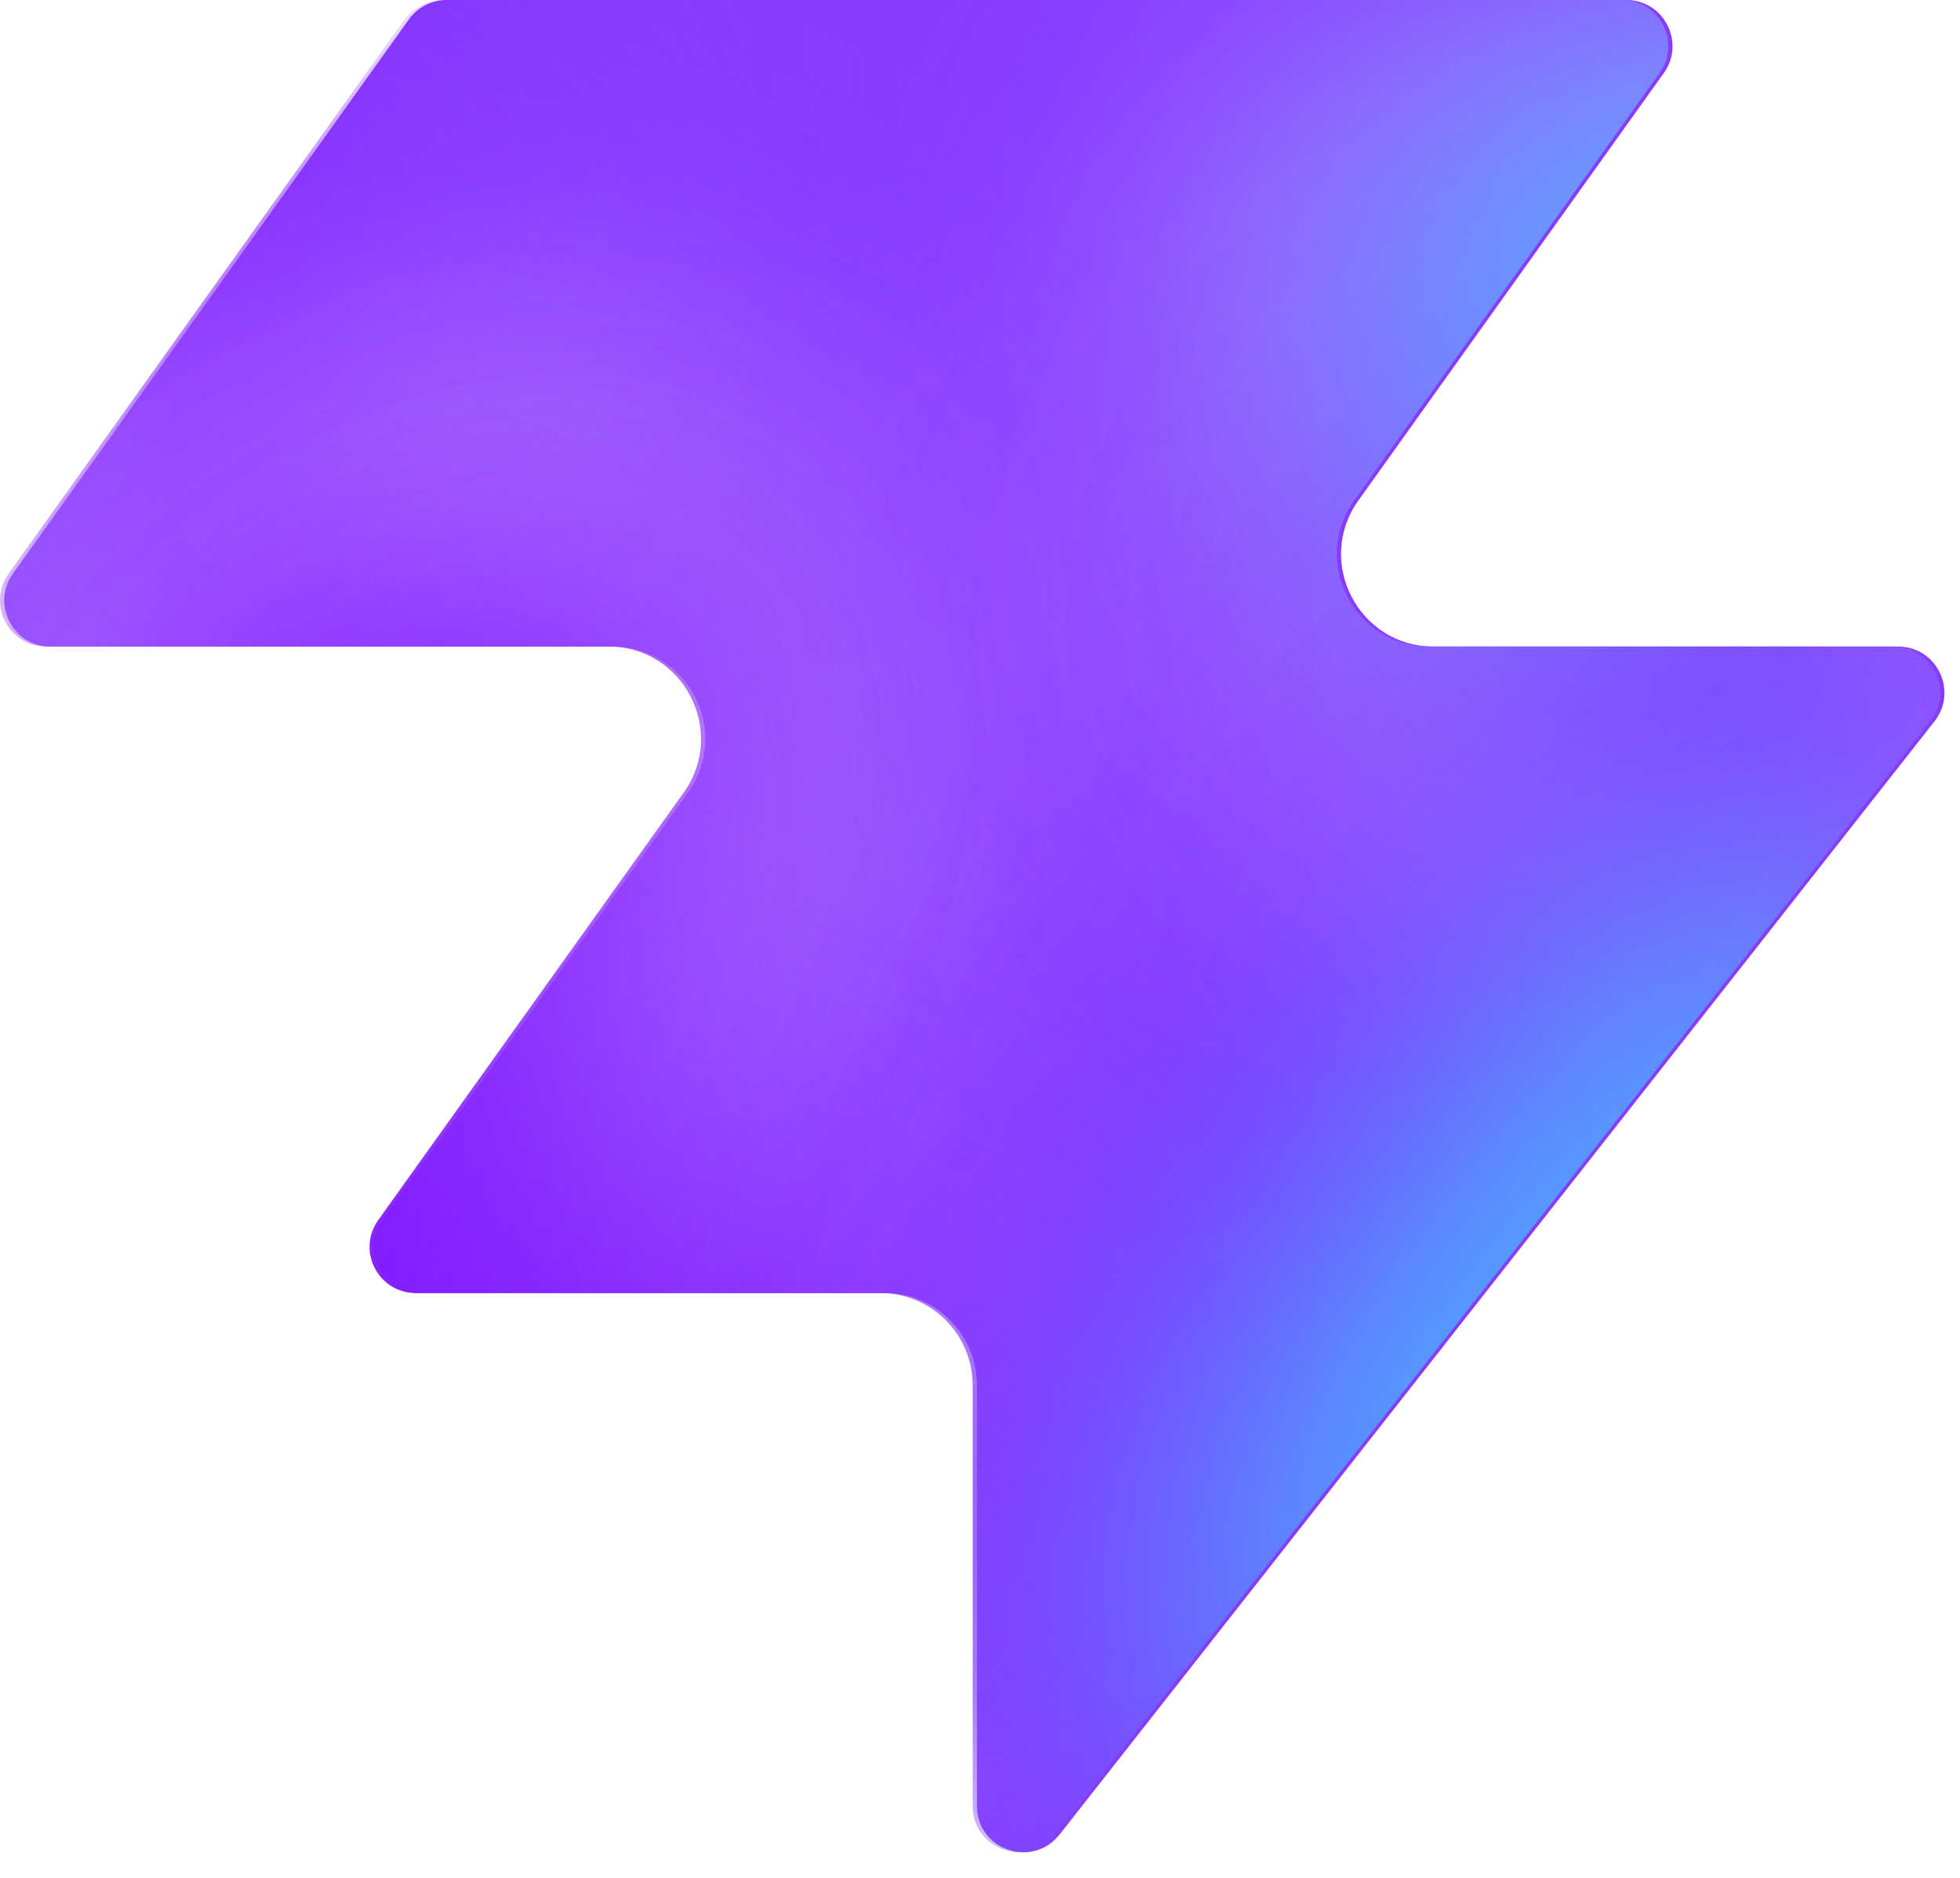
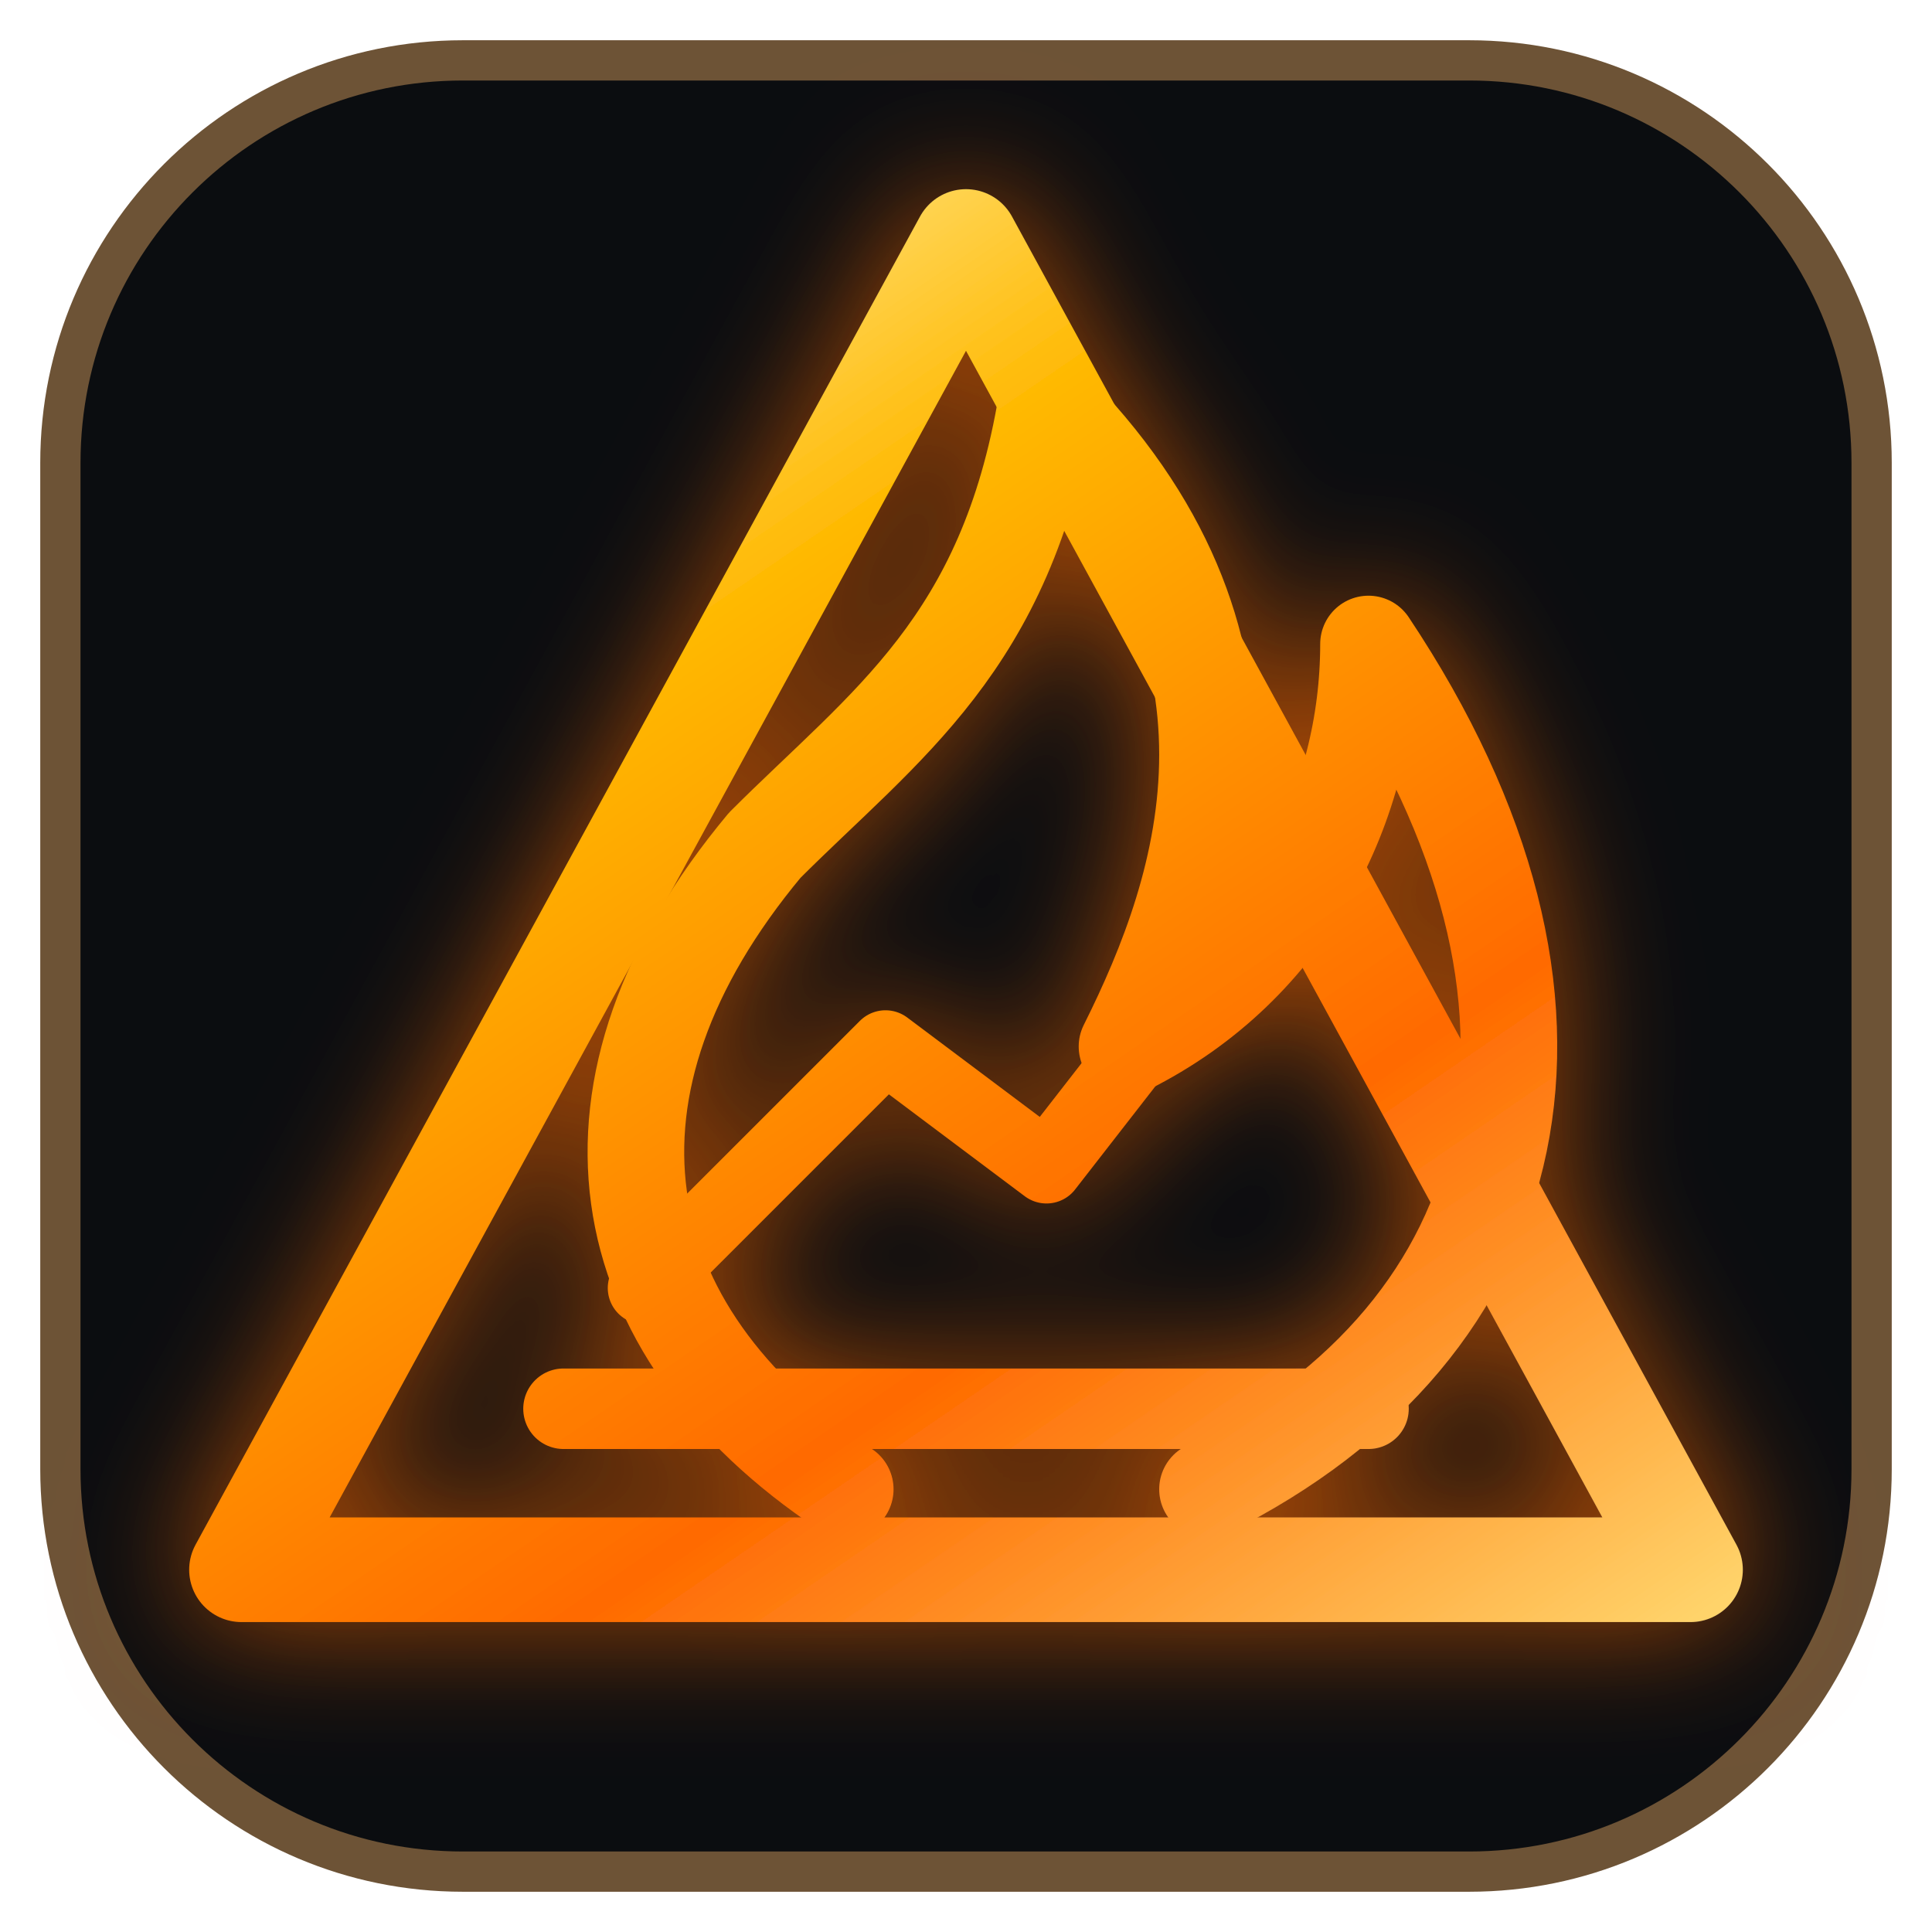
- <svg xmlns="http://www.w3.org/2000/svg" width="48" height="46" fill="none" viewBox="0 0 48 46">
-   <path fill="#863bff" d="M25.946 44.938c-.664.845-2.021.375-2.021-.698V33.937a2.26 2.26 0 0 0-2.262-2.262H10.287c-.92 0-1.456-1.04-.92-1.788l7.48-10.471c1.07-1.497 0-3.578-1.842-3.578H1.237c-.92 0-1.456-1.04-.92-1.788L10.013.474c.214-.297.556-.474.92-.474h28.894c.92 0 1.456 1.04.92 1.788l-7.48 10.471c-1.07 1.498 0 3.579 1.842 3.579h11.377c.943 0 1.473 1.088.89 1.83L25.947 44.94z" style="fill:#863bff;fill:color(display-p3 .525 .23 1);fill-opacity:1" />
-   <mask id="a" width="48" height="46" x="0" y="0" maskUnits="userSpaceOnUse" style="mask-type:alpha">
-     <path fill="#000" d="M25.842 44.938c-.664.844-2.021.375-2.021-.698V33.937a2.26 2.26 0 0 0-2.262-2.262H10.183c-.92 0-1.456-1.04-.92-1.788l7.48-10.471c1.07-1.498 0-3.579-1.842-3.579H1.133c-.92 0-1.456-1.04-.92-1.787L9.91.473c.214-.297.556-.474.92-.474h28.894c.92 0 1.456 1.04.92 1.788l-7.48 10.471c-1.07 1.498 0 3.578 1.842 3.578h11.377c.943 0 1.473 1.088.89 1.832L25.843 44.94z" style="fill:#000;fill-opacity:1" />
-   </mask>
-   <g mask="url(#a)">
-     <g filter="url(#b)">
-       <ellipse cx="5.508" cy="14.704" fill="#ede6ff" rx="5.508" ry="14.704" style="fill:#ede6ff;fill:color(display-p3 .927 .903 1);fill-opacity:1" transform="matrix(.00324 1 1 -.00324 -4.47 31.516)" />
-     </g>
-     <g filter="url(#c)">
-       <ellipse cx="10.399" cy="29.851" fill="#ede6ff" rx="10.399" ry="29.851" style="fill:#ede6ff;fill:color(display-p3 .927 .903 1);fill-opacity:1" transform="matrix(.00324 1 1 -.00324 -39.328 7.883)" />
-     </g>
-     <g filter="url(#d)">
-       <ellipse cx="5.508" cy="30.487" fill="#7e14ff" rx="5.508" ry="30.487" style="fill:#7e14ff;fill:color(display-p3 .492 .077 1);fill-opacity:1" transform="rotate(89.814 -25.913 -14.639)scale(1 -1)" />
-     </g>
-     <g filter="url(#e)">
-       <ellipse cx="5.508" cy="30.599" fill="#7e14ff" rx="5.508" ry="30.599" style="fill:#7e14ff;fill:color(display-p3 .492 .077 1);fill-opacity:1" transform="rotate(89.814 -32.644 -3.334)scale(1 -1)" />
-     </g>
-     <g filter="url(#f)">
-       <ellipse cx="5.508" cy="30.599" fill="#7e14ff" rx="5.508" ry="30.599" style="fill:#7e14ff;fill:color(display-p3 .492 .077 1);fill-opacity:1" transform="matrix(.00324 1 1 -.00324 -34.34 30.47)" />
-     </g>
-     <g filter="url(#g)">
-       <ellipse cx="14.072" cy="22.078" fill="#ede6ff" rx="14.072" ry="22.078" style="fill:#ede6ff;fill:color(display-p3 .927 .903 1);fill-opacity:1" transform="rotate(93.35 24.506 48.493)scale(-1 1)" />
-     </g>
-     <g filter="url(#h)">
-       <ellipse cx="3.47" cy="21.501" fill="#7e14ff" rx="3.47" ry="21.501" style="fill:#7e14ff;fill:color(display-p3 .492 .077 1);fill-opacity:1" transform="rotate(89.009 28.708 47.59)scale(-1 1)" />
-     </g>
-     <g filter="url(#i)">
-       <ellipse cx="3.47" cy="21.501" fill="#7e14ff" rx="3.47" ry="21.501" style="fill:#7e14ff;fill:color(display-p3 .492 .077 1);fill-opacity:1" transform="rotate(89.009 28.708 47.59)scale(-1 1)" />
-     </g>
-     <g filter="url(#j)">
-       <ellipse cx=".387" cy="8.972" fill="#7e14ff" rx="4.407" ry="29.108" style="fill:#7e14ff;fill:color(display-p3 .492 .077 1);fill-opacity:1" transform="rotate(39.51 .387 8.972)" />
-     </g>
-     <g filter="url(#k)">
-       <ellipse cx="47.523" cy="-6.092" fill="#7e14ff" rx="4.407" ry="29.108" style="fill:#7e14ff;fill:color(display-p3 .492 .077 1);fill-opacity:1" transform="rotate(37.892 47.523 -6.092)" />
-     </g>
-     <g filter="url(#l)">
-       <ellipse cx="41.412" cy="6.333" fill="#47bfff" rx="5.971" ry="9.665" style="fill:#47bfff;fill:color(display-p3 .28 .748 1);fill-opacity:1" transform="rotate(37.892 41.412 6.333)" />
-     </g>
-     <g filter="url(#m)">
-       <ellipse cx="-1.879" cy="38.332" fill="#7e14ff" rx="4.407" ry="29.108" style="fill:#7e14ff;fill:color(display-p3 .492 .077 1);fill-opacity:1" transform="rotate(37.892 -1.88 38.332)" />
-     </g>
-     <g filter="url(#n)">
-       <ellipse cx="-1.879" cy="38.332" fill="#7e14ff" rx="4.407" ry="29.108" style="fill:#7e14ff;fill:color(display-p3 .492 .077 1);fill-opacity:1" transform="rotate(37.892 -1.88 38.332)" />
-     </g>
-     <g filter="url(#o)">
-       <ellipse cx="35.651" cy="29.907" fill="#7e14ff" rx="4.407" ry="29.108" style="fill:#7e14ff;fill:color(display-p3 .492 .077 1);fill-opacity:1" transform="rotate(37.892 35.651 29.907)" />
-     </g>
-     <g filter="url(#p)">
-       <ellipse cx="38.418" cy="32.4" fill="#47bfff" rx="5.971" ry="15.297" style="fill:#47bfff;fill:color(display-p3 .28 .748 1);fill-opacity:1" transform="rotate(37.892 38.418 32.4)" />
-     </g>
-   </g>
+ <svg xmlns="http://www.w3.org/2000/svg" width="48" height="48" fill="none" viewBox="0 0 48 48">
  <defs>
-     <filter id="b" width="60.045" height="41.654" x="-19.77" y="16.149" color-interpolation-filters="sRGB" filterUnits="userSpaceOnUse">
-       <feFlood flood-opacity="0" result="BackgroundImageFix" />
-       <feBlend in="SourceGraphic" in2="BackgroundImageFix" result="shape" />
-       <feGaussianBlur result="effect1_foregroundBlur_2002_17158" stdDeviation="7.659" />
-     </filter>
-     <filter id="c" width="90.34" height="51.437" x="-54.613" y="-7.533" color-interpolation-filters="sRGB" filterUnits="userSpaceOnUse">
-       <feFlood flood-opacity="0" result="BackgroundImageFix" />
-       <feBlend in="SourceGraphic" in2="BackgroundImageFix" result="shape" />
-       <feGaussianBlur result="effect1_foregroundBlur_2002_17158" stdDeviation="7.659" />
-     </filter>
-     <filter id="d" width="79.355" height="29.4" x="-49.64" y="2.03" color-interpolation-filters="sRGB" filterUnits="userSpaceOnUse">
-       <feFlood flood-opacity="0" result="BackgroundImageFix" />
-       <feBlend in="SourceGraphic" in2="BackgroundImageFix" result="shape" />
-       <feGaussianBlur result="effect1_foregroundBlur_2002_17158" stdDeviation="4.596" />
-     </filter>
-     <filter id="e" width="79.579" height="29.4" x="-45.045" y="20.029" color-interpolation-filters="sRGB" filterUnits="userSpaceOnUse">
-       <feFlood flood-opacity="0" result="BackgroundImageFix" />
-       <feBlend in="SourceGraphic" in2="BackgroundImageFix" result="shape" />
-       <feGaussianBlur result="effect1_foregroundBlur_2002_17158" stdDeviation="4.596" />
-     </filter>
-     <filter id="f" width="79.579" height="29.4" x="-43.513" y="21.178" color-interpolation-filters="sRGB" filterUnits="userSpaceOnUse">
-       <feFlood flood-opacity="0" result="BackgroundImageFix" />
-       <feBlend in="SourceGraphic" in2="BackgroundImageFix" result="shape" />
-       <feGaussianBlur result="effect1_foregroundBlur_2002_17158" stdDeviation="4.596" />
-     </filter>
-     <filter id="g" width="74.749" height="58.852" x="15.756" y="-17.901" color-interpolation-filters="sRGB" filterUnits="userSpaceOnUse">
-       <feFlood flood-opacity="0" result="BackgroundImageFix" />
-       <feBlend in="SourceGraphic" in2="BackgroundImageFix" result="shape" />
-       <feGaussianBlur result="effect1_foregroundBlur_2002_17158" stdDeviation="7.659" />
-     </filter>
-     <filter id="h" width="61.377" height="25.362" x="23.548" y="2.284" color-interpolation-filters="sRGB" filterUnits="userSpaceOnUse">
-       <feFlood flood-opacity="0" result="BackgroundImageFix" />
-       <feBlend in="SourceGraphic" in2="BackgroundImageFix" result="shape" />
-       <feGaussianBlur result="effect1_foregroundBlur_2002_17158" stdDeviation="4.596" />
-     </filter>
-     <filter id="i" width="61.377" height="25.362" x="23.548" y="2.284" color-interpolation-filters="sRGB" filterUnits="userSpaceOnUse">
-       <feFlood flood-opacity="0" result="BackgroundImageFix" />
-       <feBlend in="SourceGraphic" in2="BackgroundImageFix" result="shape" />
-       <feGaussianBlur result="effect1_foregroundBlur_2002_17158" stdDeviation="4.596" />
-     </filter>
-     <filter id="j" width="56.045" height="63.649" x="-27.636" y="-22.853" color-interpolation-filters="sRGB" filterUnits="userSpaceOnUse">
-       <feFlood flood-opacity="0" result="BackgroundImageFix" />
-       <feBlend in="SourceGraphic" in2="BackgroundImageFix" result="shape" />
-       <feGaussianBlur result="effect1_foregroundBlur_2002_17158" stdDeviation="4.596" />
-     </filter>
-     <filter id="k" width="54.814" height="64.646" x="20.116" y="-38.415" color-interpolation-filters="sRGB" filterUnits="userSpaceOnUse">
-       <feFlood flood-opacity="0" result="BackgroundImageFix" />
-       <feBlend in="SourceGraphic" in2="BackgroundImageFix" result="shape" />
-       <feGaussianBlur result="effect1_foregroundBlur_2002_17158" stdDeviation="4.596" />
-     </filter>
-     <filter id="l" width="33.541" height="35.313" x="24.641" y="-11.323" color-interpolation-filters="sRGB" filterUnits="userSpaceOnUse">
-       <feFlood flood-opacity="0" result="BackgroundImageFix" />
-       <feBlend in="SourceGraphic" in2="BackgroundImageFix" result="shape" />
-       <feGaussianBlur result="effect1_foregroundBlur_2002_17158" stdDeviation="4.596" />
-     </filter>
-     <filter id="m" width="54.814" height="64.646" x="-29.286" y="6.009" color-interpolation-filters="sRGB" filterUnits="userSpaceOnUse">
-       <feFlood flood-opacity="0" result="BackgroundImageFix" />
-       <feBlend in="SourceGraphic" in2="BackgroundImageFix" result="shape" />
-       <feGaussianBlur result="effect1_foregroundBlur_2002_17158" stdDeviation="4.596" />
-     </filter>
-     <filter id="n" width="54.814" height="64.646" x="-29.286" y="6.009" color-interpolation-filters="sRGB" filterUnits="userSpaceOnUse">
-       <feFlood flood-opacity="0" result="BackgroundImageFix" />
-       <feBlend in="SourceGraphic" in2="BackgroundImageFix" result="shape" />
-       <feGaussianBlur result="effect1_foregroundBlur_2002_17158" stdDeviation="4.596" />
-     </filter>
-     <filter id="o" width="54.814" height="64.646" x="8.244" y="-2.416" color-interpolation-filters="sRGB" filterUnits="userSpaceOnUse">
-       <feFlood flood-opacity="0" result="BackgroundImageFix" />
-       <feBlend in="SourceGraphic" in2="BackgroundImageFix" result="shape" />
-       <feGaussianBlur result="effect1_foregroundBlur_2002_17158" stdDeviation="4.596" />
-     </filter>
-     <filter id="p" width="39.409" height="43.623" x="18.713" y="10.588" color-interpolation-filters="sRGB" filterUnits="userSpaceOnUse">
-       <feFlood flood-opacity="0" result="BackgroundImageFix" />
-       <feBlend in="SourceGraphic" in2="BackgroundImageFix" result="shape" />
-       <feGaussianBlur result="effect1_foregroundBlur_2002_17158" stdDeviation="4.596" />
+     <linearGradient id="gold" x1="12" x2="38" y1="5" y2="43" gradientUnits="userSpaceOnUse">
+       <stop stop-color="#fff1a8" />
+       <stop offset=".26" stop-color="#ffb800" />
+       <stop offset=".66" stop-color="#ff6a00" />
+       <stop offset="1" stop-color="#ffd36a" />
+     </linearGradient>
+     <filter id="glow" width="170%" height="170%" x="-35%" y="-35%" color-interpolation-filters="sRGB">
+       <feDropShadow dx="0" dy="0" flood-color="#ff6a00" flood-opacity=".65" stdDeviation="1.6" />
    </filter>
  </defs>
+   <rect width="45" height="45" x="1.5" y="1.5" fill="#0b0d10" stroke="#6d5336" rx="10" />
+   <g filter="url(#glow)" stroke="url(#gold)" stroke-linecap="round" stroke-linejoin="round">
+     <path stroke-width="2.6" d="M24 6 42 39H6L24 6Z" />
+     <path stroke-width="2.4" d="M21 37c-6-4-7-10-2-16 3-3 6-5 7-11 6 6 4 12 2 16 4-2 6-6 6-10 6 9 4 17-4 21" />
+     <path stroke-width="2" d="M14 35h20" />
+     <path stroke-width="1.8" d="m16 32 6-6 4 3 7-9" />
+   </g>
</svg>
